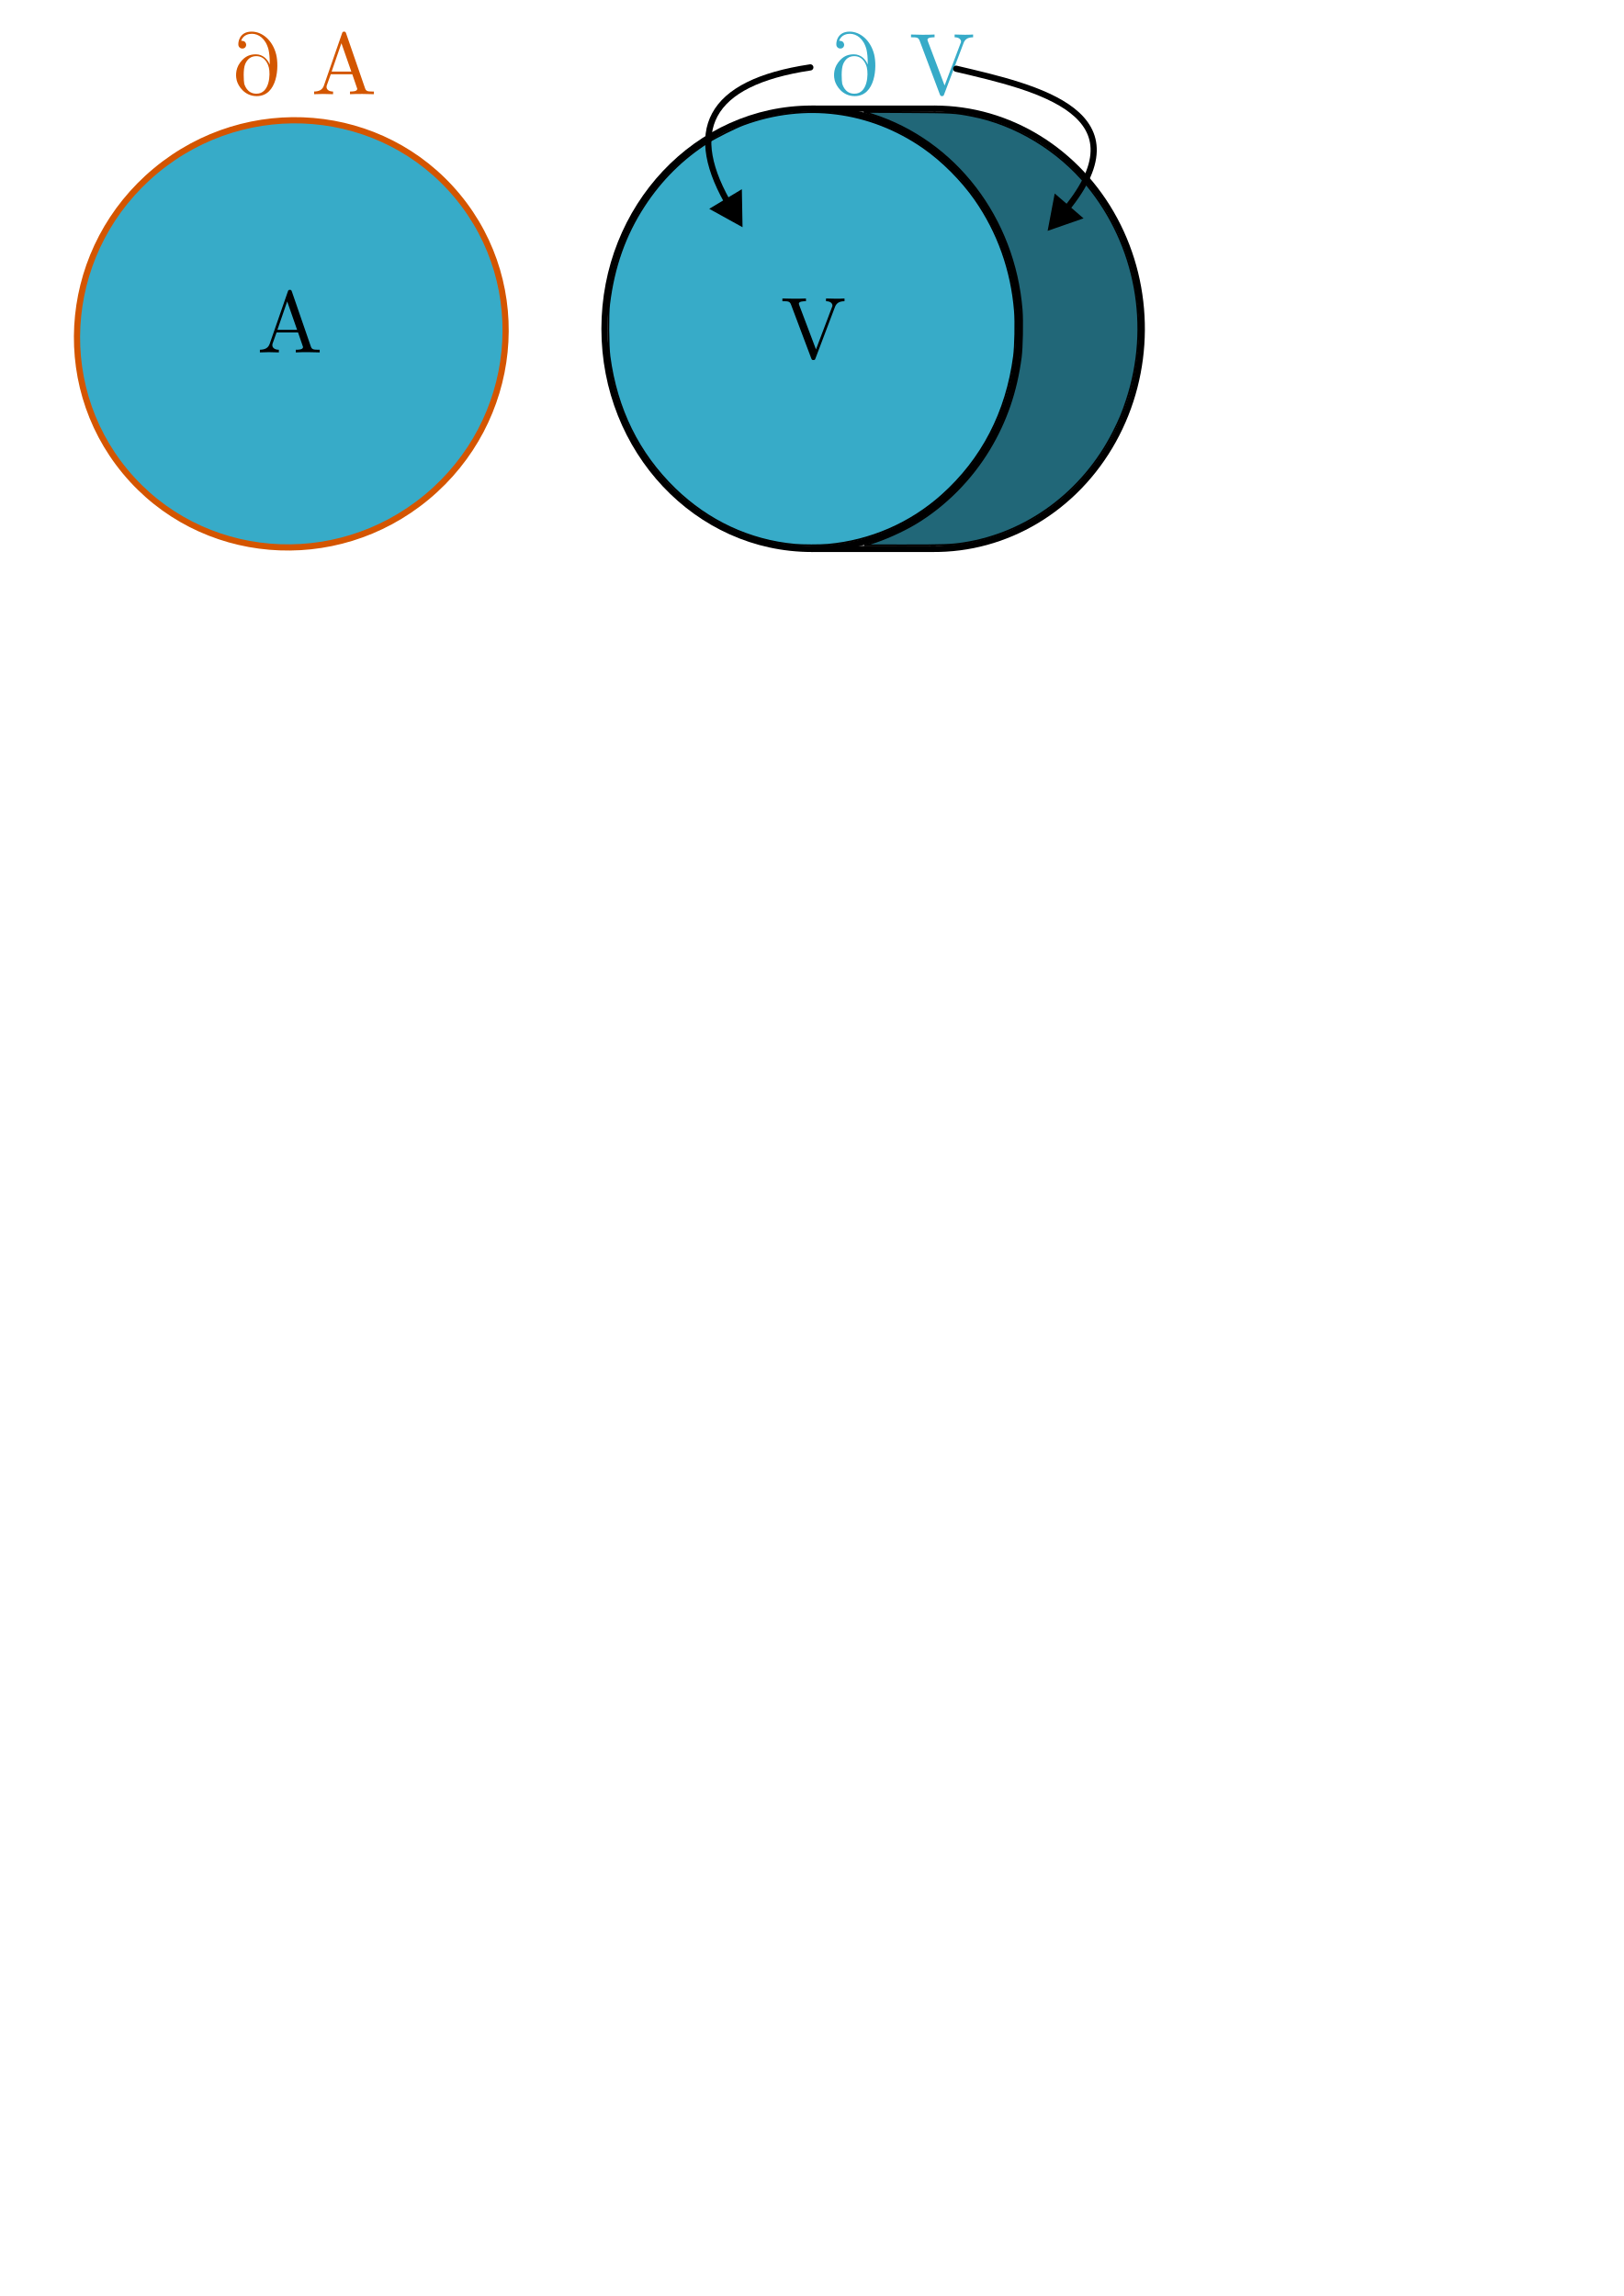
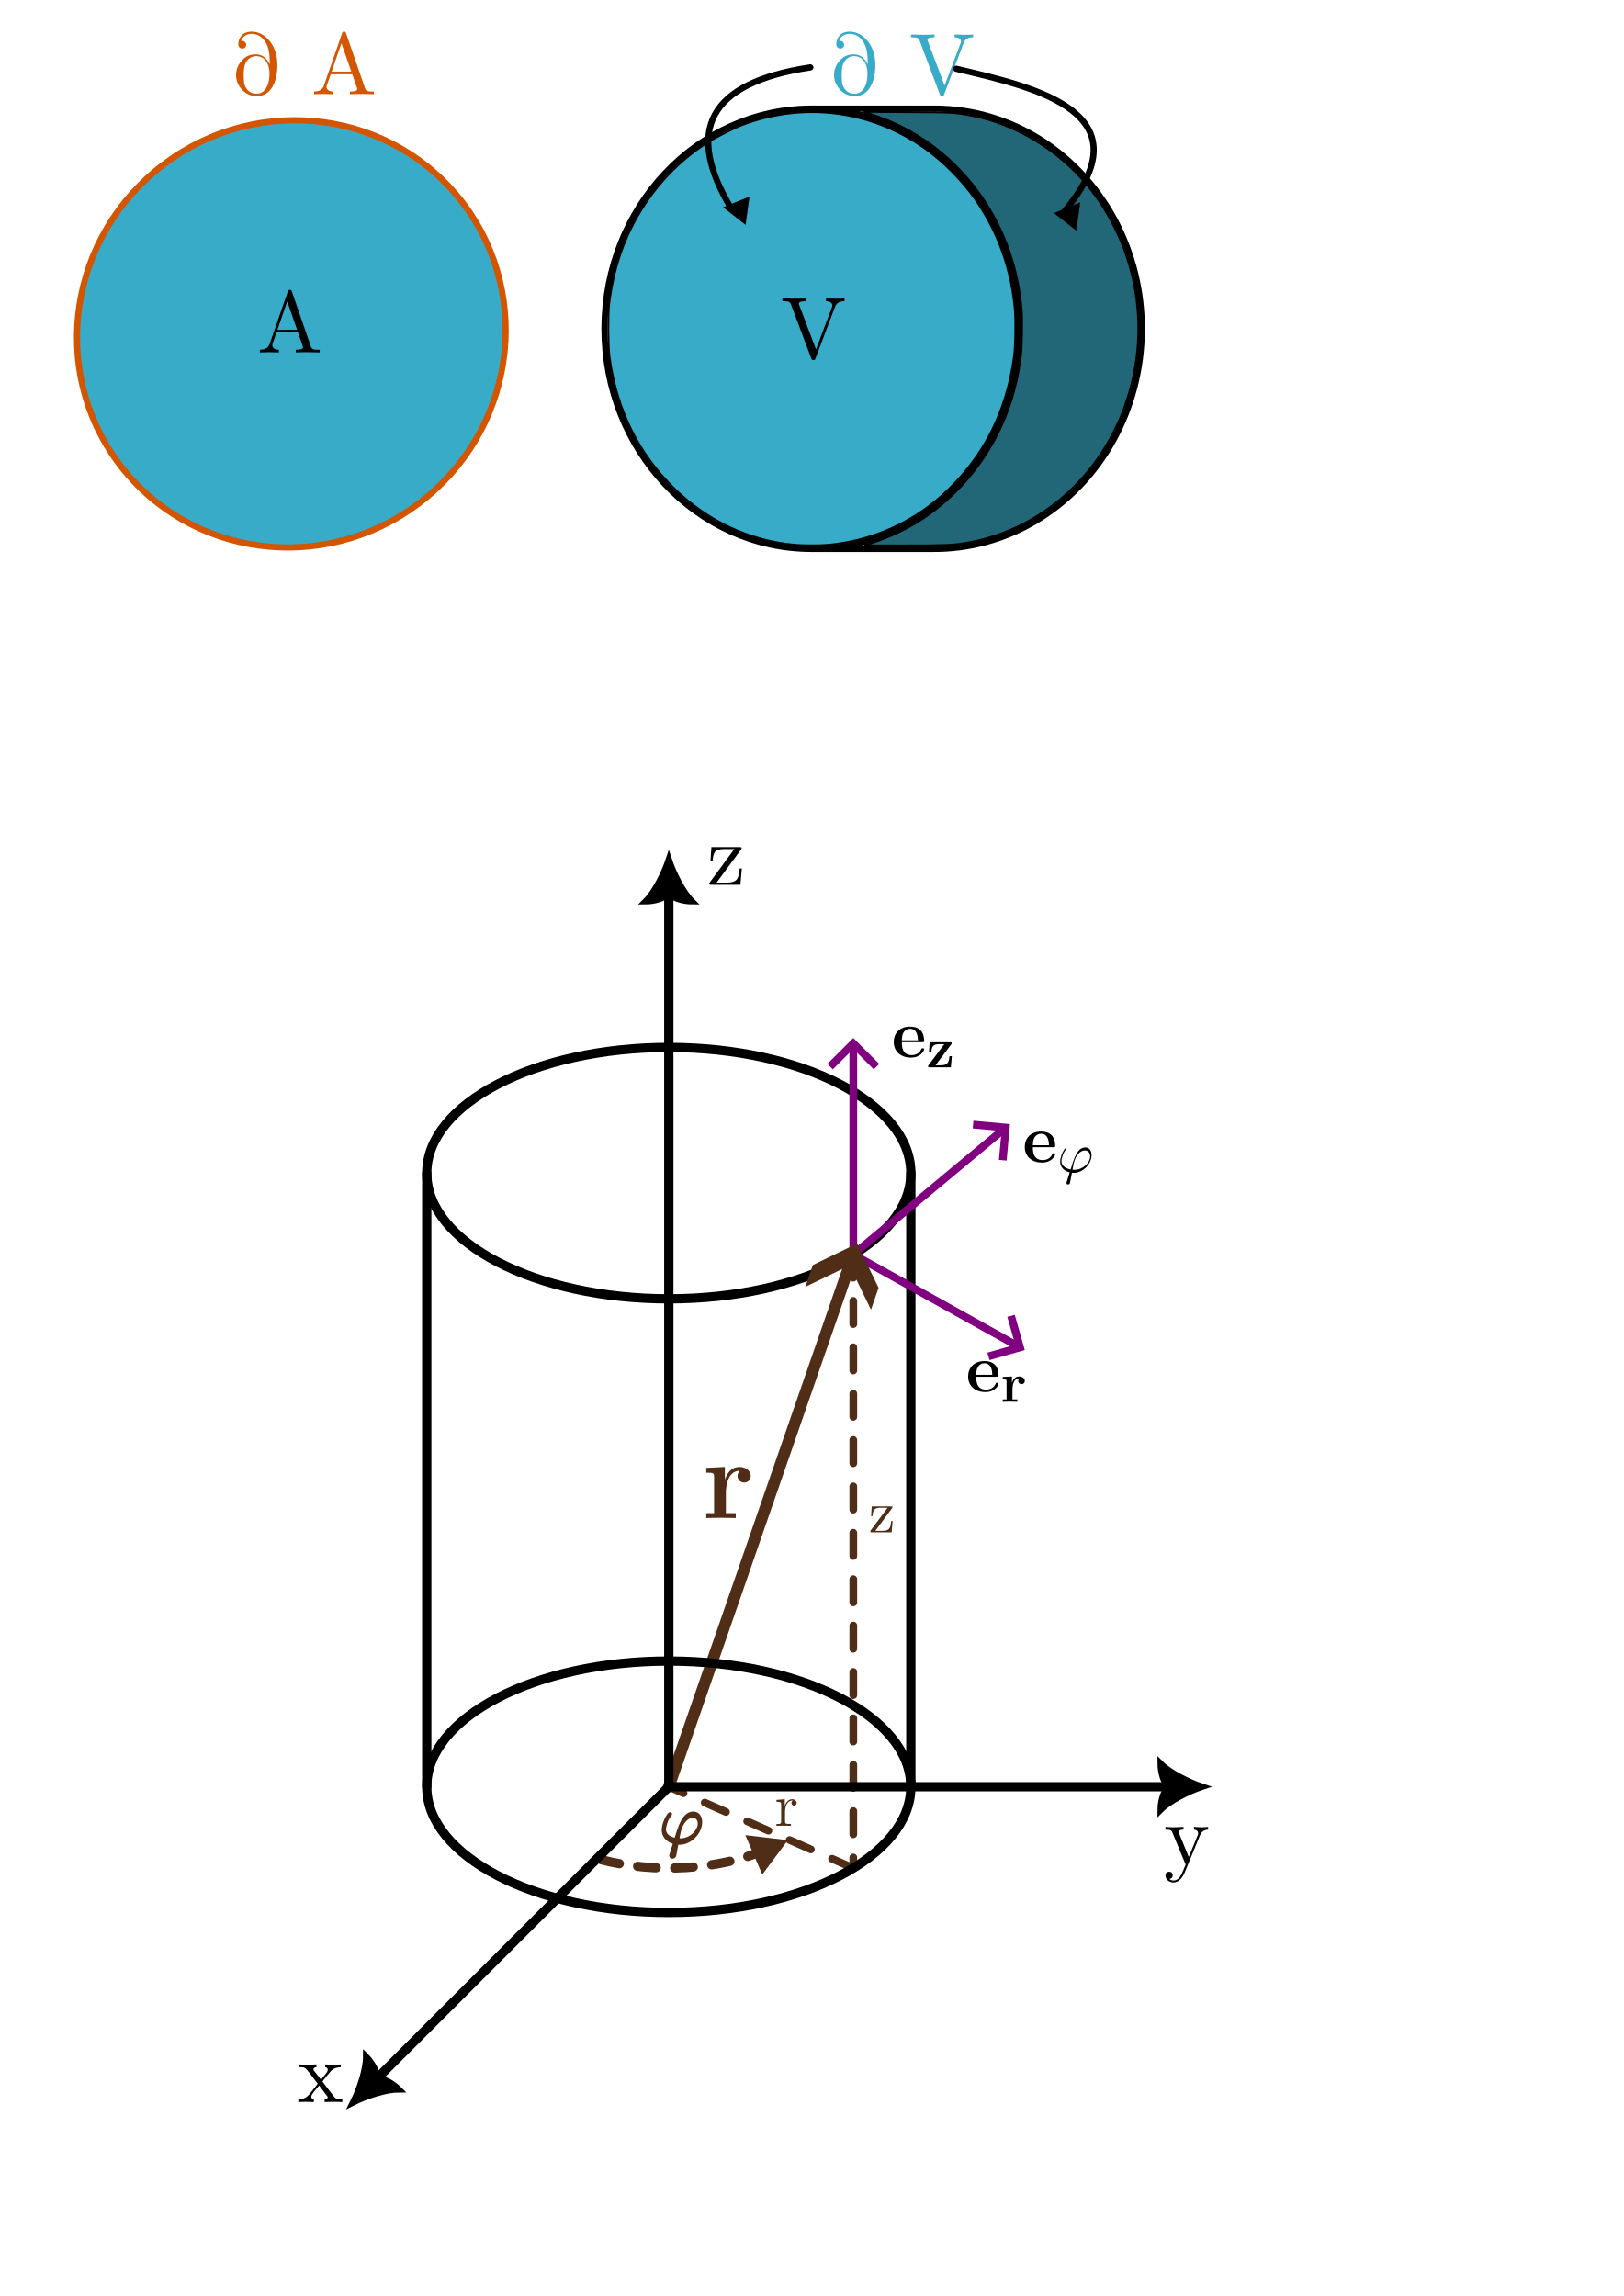
<svg xmlns="http://www.w3.org/2000/svg" width="210mm" height="297mm" viewBox="0 0 210 297" version="1.1" id="svg5">
  <defs id="defs2">
-     <marker style="overflow:visible" id="marker1141" refX="0" refY="0" orient="auto-start-reverse" markerWidth="5.324" markerHeight="6.155" viewBox="0 0 5.324 6.155" preserveAspectRatio="xMidYMid">
+     <marker style="overflow:visible" id="ArrowWide" refX="0" refY="0" orient="auto-start-reverse" markerWidth="1" markerHeight="1" viewBox="0 0 1 1" preserveAspectRatio="xMidYMid">
+       <path style="fill:none;stroke:context-stroke;stroke-width:1;stroke-linecap:butt" d="M 3,-3 0,0 3,3" transform="rotate(180,0.125,0)" id="path1" />
+     </marker>
+     <marker style="overflow:visible" id="ArrowWideHeavy" refX="0" refY="0" orient="auto-start-reverse" markerWidth="1" markerHeight="1" viewBox="0 0 1 1" preserveAspectRatio="xMidYMid">
+       <path style="fill:context-stroke;fill-rule:evenodd;stroke:none" d="m 1,0 -3,3 h -2 l 3,-3 -3,-3 h 2 z" id="path3" />
+     </marker>
+     <marker style="overflow:visible" id="ArrowTriangleStylized" refX="0" refY="0" orient="auto-start-reverse" markerWidth="1" markerHeight="1" viewBox="0 0 1 1" preserveAspectRatio="xMidYMid">
+       <path transform="scale(0.5)" style="fill:context-stroke;fill-rule:evenodd;stroke:context-stroke;stroke-width:1pt" d="m 6,0 c -3,1 -7,3 -9,5 0,0 0,-4 2,-5 -2,-1 -2,-5 -2,-5 2,2 6,4 9,5 z" id="path8" />
+     </marker>
+     <marker style="overflow:visible" id="marker1141" refX="0" refY="0" orient="auto-start-reverse" markerWidth="4" markerHeight="4.624" viewBox="0 0 5.324 6.155" preserveAspectRatio="xMidYMid">
      <path transform="scale(0.5)" style="fill:context-stroke;fill-rule:evenodd;stroke:context-stroke;stroke-width:1pt" d="M 5.77,0 -2.88,5 V -5 Z" id="path1139" />
    </marker>
-     <marker style="overflow:visible" id="TriangleStart" refX="0" refY="0" orient="auto-start-reverse" markerWidth="5.324" markerHeight="6.155" viewBox="0 0 5.324 6.155" preserveAspectRatio="xMidYMid">
-       <path transform="scale(0.5)" style="fill:context-stroke;fill-rule:evenodd;stroke:context-stroke;stroke-width:1pt" d="M 5.77,0 -2.88,5 V -5 Z" id="path135" />
+     <marker style="overflow:visible" id="TriangleStart" refX="0" refY="0" orient="8.00" markerWidth="4" markerHeight="4.624" viewBox="0 0 5.324 6.155" preserveAspectRatio="xMidYMid">
+       <path style="fill:context-stroke;fill-rule:evenodd;stroke:context-stroke;stroke-width:0.5pt" d="m -1.107,0 4.325,2.5 v -5 z" id="path135" />
    </marker>
  </defs>
  <g id="layer1">
+     <path style="fill:none;stroke:#502d16;stroke-width:1;stroke-linecap:round;stroke-dasharray:3, 3;stroke-dashoffset:0" d="m 110.361,162.275 v 79.375" id="path34" />
+     <ellipse style="fill:none;stroke:#000000;stroke-width:1.2;stroke-linecap:round;stroke-dasharray:none" id="path1-96" cx="86.499" cy="151.751" rx="31.305" ry="16.26" />
+     <path style="fill:none;stroke:#502d16;stroke-width:1.2;stroke-linecap:round;stroke-dasharray:2.4,2.4;marker-start:url(#marker1141);stroke-dashoffset:0" id="path1-96-3-2" d="m 98.961,239.299 a 19.799,10.518 0 0 1 -21.2,1.265" />
    <ellipse style="font-variation-settings:normal;opacity:1;vector-effect:none;fill:none;fill-opacity:1;stroke:#000000;stroke-width:0.8;stroke-linecap:round;stroke-linejoin:miter;stroke-miterlimit:4;stroke-dasharray:none;stroke-dashoffset:0;stroke-opacity:1;-inkscape-stroke:none;stop-color:#000000;stop-opacity:1" id="path296" cx="104.989" cy="42.528" rx="26.808" ry="28.476" />
    <ellipse style="font-variation-settings:normal;vector-effect:none;fill:#37abc8;fill-opacity:1;stroke:#d45500;stroke-width:0.8;stroke-linecap:round;stroke-linejoin:miter;stroke-miterlimit:4;stroke-dasharray:none;stroke-dashoffset:0;stroke-opacity:1;-inkscape-stroke:none;marker-start:url(#marker1141);stop-color:#000000" id="path296-7" cx="1.435" cy="57.293" rx="27.909" ry="27.437" transform="rotate(-39.66828)" />
    <path style="font-variation-settings:normal;vector-effect:none;fill:none;fill-opacity:1;stroke:#000000;stroke-width:0.8;stroke-linecap:round;stroke-linejoin:miter;stroke-miterlimit:4;stroke-dasharray:none;stroke-dashoffset:0;stroke-opacity:1;-inkscape-stroke:none;stop-color:#000000" id="path296-0" d="m 120.904,14.052 a 26.808,28.476 0 0 1 23.244,14.364 26.808,28.476 0 0 1 -0.186,28.564 26.808,28.476 0 0 1 -23.428,14.022" />
    <path style="font-variation-settings:normal;opacity:1;vector-effect:none;fill:none;fill-opacity:1;stroke:#000000;stroke-width:0.8;stroke-linecap:round;stroke-linejoin:miter;stroke-miterlimit:4;stroke-dasharray:none;stroke-dashoffset:0;stroke-opacity:1;-inkscape-stroke:none;stop-color:#000000;stop-opacity:1" d="m 104.989,14.052 h 15.875" id="path616" />
    <path style="font-variation-settings:normal;opacity:1;vector-effect:none;fill:none;fill-opacity:1;stroke:#000000;stroke-width:0.8;stroke-linecap:round;stroke-linejoin:miter;stroke-miterlimit:4;stroke-dasharray:none;stroke-dashoffset:0;stroke-opacity:1;-inkscape-stroke:none;stop-color:#000000;stop-opacity:1" d="m 120.864,71.004 h -15.875" id="path618" />
    <path style="font-variation-settings:normal;opacity:1;fill:#37abc8;fill-opacity:1;stroke:#000000;stroke-width:0.238;stroke-linecap:round;stroke-linejoin:miter;stroke-miterlimit:4;stroke-dasharray:none;stroke-dashoffset:0;stroke-opacity:1;stop-color:#000000;stop-opacity:1" d="M 102.749,70.466 C 96.939,69.927 91.564,67.418 87.265,63.238 82.559,58.663 79.731,52.918 78.824,46.092 78.648,44.766 78.622,40.627 78.782,39.327 c 0.594,-4.821 2.038,-8.899 4.482,-12.663 2.21,-3.402 4.979,-6.154 8.336,-8.284 1.009,-0.64 3.537,-1.9 4.581,-2.284 7.901,-2.902 16.35,-1.817 23.26,2.989 2.443,1.699 4.952,4.212 6.686,6.696 2.963,4.244 4.713,9.168 5.141,14.464 0.114,1.416 0.051,4.552 -0.118,5.83 -0.959,7.265 -4.112,13.354 -9.327,18.013 -4.082,3.647 -9.25,5.89 -14.708,6.384 -1.04,0.094 -3.329,0.092 -4.365,-0.005 z" id="path1172" />
    <path style="font-variation-settings:normal;opacity:1;vector-effect:none;fill:#216778;fill-opacity:1;stroke:#000000;stroke-width:0.238;stroke-linecap:round;stroke-linejoin:miter;stroke-miterlimit:4;stroke-dasharray:none;stroke-dashoffset:0;stroke-opacity:1;-inkscape-stroke:none;stop-color:#000000;stop-opacity:1" d="m 112.581,70.307 c 1.771,-0.535 4.132,-1.592 5.82,-2.606 3.836,-2.303 7.216,-5.713 9.579,-9.662 2.149,-3.591 3.449,-7.394 4.036,-11.807 0.167,-1.256 0.233,-4.71 0.117,-6.147 -0.957,-11.863 -8.59,-21.828 -19.355,-25.273 l -1.062,-0.34 5.584,0.029 c 6.002,0.031 6.178,0.041 8.459,0.486 5.612,1.094 11.133,4.436 14.872,9.002 6.337,7.739 8.26,18.198 5.106,27.765 -0.544,1.65 -0.919,2.549 -1.741,4.169 -3.917,7.725 -11.16,13.087 -19.382,14.35 -1.58,0.243 -2.596,0.279 -7.669,0.275 l -5.152,-0.004 0.787,-0.238 z" id="path1174" />
    <text xml:space="preserve" style="font-size:11.289px;font-family:'Cambria Math';-inkscape-font-specification:'Cambria Math, Normal';font-variation-settings:normal;opacity:1;fill:#37abc8;fill-opacity:1;stroke:none;stroke-width:0.8;stroke-linecap:round;stroke-linejoin:miter;stroke-miterlimit:4;stroke-dasharray:none;stroke-dashoffset:0;stroke-opacity:1;stop-color:#000000;stop-opacity:1" x="107.243" y="12.185" id="text3553">
      <tspan id="tspan3551" style="fill:#37abc8;fill-opacity:1;stroke:none;stroke-width:0.8" x="107.243" y="12.185" dx="0 0 -1.73">∂ V</tspan>
    </text>
    <text xml:space="preserve" style="font-size:11.289px;font-family:'Cambria Math';-inkscape-font-specification:'Cambria Math, Normal';font-variation-settings:normal;fill:#000000;fill-opacity:1;stroke:none;stroke-width:0.3;stroke-linecap:round;stroke-linejoin:miter;stroke-miterlimit:4;stroke-dasharray:none;stroke-dashoffset:0;stroke-opacity:1;stop-color:#000000" x="33.255" y="45.586" id="text3553-7">
      <tspan id="tspan3551-1" style="fill:#000000;fill-opacity:1;stroke:none;stroke-width:0.3;stroke-dasharray:none" x="33.255" y="45.586">A</tspan>
    </text>
    <text xml:space="preserve" style="font-size:11.289px;font-family:'Cambria Math';-inkscape-font-specification:'Cambria Math, Normal';font-variation-settings:normal;fill:#000000;fill-opacity:1;stroke:none;stroke-width:0.3;stroke-linecap:round;stroke-linejoin:miter;stroke-miterlimit:4;stroke-dasharray:none;stroke-dashoffset:0;stroke-opacity:1;stop-color:#000000" x="100.972" y="46.326" id="text3553-7-6">
      <tspan id="tspan3551-1-9" style="fill:#000000;fill-opacity:1;stroke:none;stroke-width:0.3;stroke-dasharray:none" x="100.972" y="46.326">V</tspan>
    </text>
    <path style="font-variation-settings:normal;opacity:1;fill:none;fill-opacity:1;stroke:#000000;stroke-width:0.8;stroke-linecap:round;stroke-linejoin:miter;stroke-miterlimit:4;stroke-dasharray:none;stroke-dashoffset:0;stroke-opacity:1;marker-end:url(#TriangleStart);stop-color:#000000;stop-opacity:1" d="M 104.803,8.717 C 91.542,10.706 88.553,16.962 94.57,26.959" id="path3659" />
    <path style="font-variation-settings:normal;opacity:1;fill:none;fill-opacity:1;stroke:#000000;stroke-width:0.8;stroke-linecap:round;stroke-linejoin:miter;stroke-miterlimit:4;stroke-dasharray:none;stroke-dashoffset:0;stroke-opacity:1;marker-end:url(#TriangleStart);stop-color:#000000;stop-opacity:1" d="m 123.667,8.891 c 10.455,2.455 24.981,5.709 13.682,18.82" id="path3661" />
    <text xml:space="preserve" style="font-size:11.289px;font-family:'Cambria Math';-inkscape-font-specification:'Cambria Math, Normal';font-variation-settings:normal;fill:#d35600;fill-opacity:1;stroke:none;stroke-width:0.8;stroke-linecap:round;stroke-linejoin:miter;stroke-miterlimit:4;stroke-dasharray:none;stroke-dashoffset:0;stroke-opacity:1;stop-color:#000000" x="29.902" y="12.185" id="text3553-1">
      <tspan id="tspan3551-0" style="fill:#d35600;fill-opacity:1;stroke:none;stroke-width:0.8" x="29.902" y="12.185" dx="0 0 -2.36">∂ A</tspan>
    </text>
+     <path style="fill:none;stroke:#000000;stroke-width:1.2;stroke-linecap:round;stroke-dasharray:none" d="M 55.194,231.126 V 151.751" id="path4" />
+     <path style="fill:none;stroke:#000000;stroke-width:1.2;stroke-linecap:round;stroke-dasharray:none" d="m 117.803,151.751 v 79.375" id="path5" />
+     <text xml:space="preserve" style="font-size:11.289px;font-family:'Cambria Math';-inkscape-font-specification:'Cambria Math, Normal';fill:none;stroke:#000000;stroke-width:1.2;stroke-linecap:round" x="-113.105" y="116.724" id="text2">
+       <tspan id="tspan2" style="stroke-width:1.2" x="-113.105" y="116.724" />
+     </text>
+     <g transform="translate(85.75899,234.5106)" id="g11" style="stroke:#502d16;fill:#502d16">
+       <g fill="#000000" fill-opacity="1" id="g2" transform="matrix(0.352778,0,0,0.352778,-1.13303,-0.614936)" style="stroke:#502d16;fill:#502d16">
+         <g id="use1" transform="translate(1.993,12.665)" style="stroke:#502d16;fill:#502d16">
+           <path d="m 7.453,-1.094 c -0.422,0 -0.781,0 -0.781,-0.125 0,-0.047 0.422,-2.375 0.562,-2.922 C 8.031,-7.312 9.906,-9.594 12.062,-9.594 c 1.609,0 2.359,1.219 2.359,2.578 0,2.828 -3.172,5.922 -6.969,5.922 z m -1.062,1.297 C 6.547,0.219 6.797,0.25 7.234,0.25 c 4.062,0 7.812,-3.922 7.812,-7.828 0,-1.516 -0.672,-3.344 -2.75,-3.344 -3.578,0 -5.078,5.031 -6.469,9.688 -2.859,-0.547 -4.047,-2.062 -4.047,-3.719 0,-0.672 0.516,-3.328 1.953,-5.109 0.281,-0.328 0.281,-0.375 0.281,-0.422 0,-0.203 -0.203,-0.203 -0.25,-0.203 -0.672,0 -2.547,3.625 -2.547,5.984 0,2.766 2.172,4.281 4.188,4.734 l -1.297,4.188 c -0.125,0.359 -0.125,0.422 -0.125,0.516 0,0.594 0.594,0.625 0.656,0.625 C 4.875,5.359 5.328,5.25 5.531,4.766 5.594,4.531 6.297,0.688 6.391,0.203 Z m 0,0" id="path2" style="stroke:#502d16;fill:#502d16" />
+         </g>
+       </g>
+     </g>
+     <text xml:space="preserve" style="font-size:11.289px;font-family:'Cambria Math';-inkscape-font-specification:'Cambria Math, Normal';fill:#000000;stroke:none;stroke-width:1.2;stroke-linecap:round" x="38.45" y="271.916" id="text11">
+       <tspan id="tspan11" style="fill:#000000;stroke:none;stroke-width:1.2" x="38.45" y="271.916">x</tspan>
+     </text>
+     <text xml:space="preserve" style="font-size:11.289px;font-family:'Cambria Math';-inkscape-font-specification:'Cambria Math, Normal';fill:#000000;stroke:none;stroke-width:1.2;stroke-linecap:round" x="150.516" y="241.195" id="text11-0">
+       <tspan id="tspan11-0" style="fill:#000000;stroke:none;stroke-width:1.2" x="150.516" y="241.195">y</tspan>
+     </text>
+     <text xml:space="preserve" style="font-size:7.761px;font-family:'Cambria Math';-inkscape-font-specification:'Cambria Math, Normal';fill:#000000;stroke:none;stroke-width:1.2;stroke-linecap:round" x="100.204" y="236.178" id="text11-0-4">
+       <tspan id="tspan11-0-2" style="font-size:7.761px;fill:#502d16;stroke:none;stroke-width:1.2" x="100.204" y="236.178">r</tspan>
+     </text>
+     <text xml:space="preserve" style="font-size:7.761px;font-family:'Cambria Math';-inkscape-font-specification:'Cambria Math, Normal';fill:#000000;stroke:none;stroke-width:1.2;stroke-linecap:round" x="112.335" y="198.211" id="text11-0-4-5">
+       <tspan id="tspan11-0-2-7" style="font-size:7.761px;fill:#502d16;stroke:none;stroke-width:1.2" x="112.335" y="198.211">z</tspan>
+     </text>
+     <text xml:space="preserve" style="font-size:11.289px;font-family:'Cambria Math';-inkscape-font-specification:'Cambria Math, Normal';fill:#000000;stroke:none;stroke-width:1.2;stroke-linecap:round" x="91.413" y="114.452" id="text11-0-6">
+       <tspan id="tspan11-0-8" style="fill:#000000;stroke:none;stroke-width:1.2" x="91.413" y="114.452">z</tspan>
+     </text>
+     <g id="g33" transform="translate(-6.15501,5.37334)">
+       <path style="fill:none;stroke:#800080;stroke-width:1;stroke-linecap:round;stroke-dasharray:none;marker-start:url(#ArrowWide)" d="m 137.857,168.798 -21.341,-11.896" id="path13" />
+       <path style="fill:none;stroke:#800080;stroke-width:1;stroke-linecap:round;stroke-dasharray:none;marker-end:url(#ArrowWide)" d="m 116.516,156.902 19.524,-16.261" id="path15" />
+       <path style="fill:none;stroke:#800080;stroke-width:1;stroke-linecap:round;stroke-dasharray:none;marker-end:url(#ArrowWide)" d="M 116.516,156.902 V 129.851" id="path16" />
+       <g transform="translate(138.6932,140.9973)" id="g26">
+         <g fill="#000000" fill-opacity="1" id="g23" transform="matrix(0.352778,0,0,0.352778,-0.973182,-0.63156)">
+           <g id="g22" transform="translate(1.993,13.009)">
+             <path d="m 11.203,-5.484 c 0.562,0 0.719,0 0.719,-0.609 0,-0.75 -0.172,-2.609 -1.312,-3.766 -1.047,-1.047 -2.438,-1.359 -3.875,-1.359 -3.859,0 -5.969,2.516 -5.969,5.641 0,3.469 2.562,5.734 6.297,5.734 3.734,0 4.859,-2.641 4.859,-3.062 0,-0.359 -0.375,-0.359 -0.516,-0.359 -0.406,0 -0.422,0.062 -0.578,0.391 -0.641,1.609 -2.281,2.125 -3.469,2.125 -3.594,0 -3.625,-3.344 -3.625,-4.734 z M 3.734,-6.188 c 0.062,-1.031 0.078,-1.984 0.609,-2.875 0.469,-0.797 1.328,-1.344 2.391,-1.344 2.656,0 2.875,2.969 2.906,4.219 z m 0,0" id="path22" />
+           </g>
+         </g>
+         <g fill="#000000" fill-opacity="1" id="g25" transform="matrix(0.352778,0,0,0.352778,-0.973182,-0.63156)">
+           <g id="g24" transform="translate(14.716,16.727)">
+             <path d="m 6.219,-0.906 c -0.359,0 -0.656,0 -0.656,-0.109 0,-0.031 0.344,-1.984 0.469,-2.438 C 6.688,-6.094 8.266,-8 10.062,-8 c 1.344,0 1.953,1.016 1.953,2.156 0,2.359 -2.641,4.938 -5.797,4.938 z M 5.328,0.172 c 0.125,0.016 0.328,0.031 0.703,0.031 3.391,0 6.5,-3.266 6.5,-6.531 0,-1.25 -0.547,-2.781 -2.281,-2.781 -2.984,0 -4.234,4.188 -5.391,8.078 -2.375,-0.453 -3.375,-1.719 -3.375,-3.094 0,-0.562 0.438,-2.781 1.641,-4.266 0.219,-0.266 0.219,-0.312 0.219,-0.344 0,-0.172 -0.156,-0.172 -0.203,-0.172 -0.562,0 -2.125,3.016 -2.125,4.984 0,2.312 1.812,3.578 3.484,3.938 l -1.078,3.5 c -0.094,0.312 -0.094,0.344 -0.094,0.438 0,0.484 0.5,0.516 0.531,0.516 0.203,0 0.578,-0.094 0.75,-0.5 C 4.672,3.781 5.25,0.578 5.328,0.172 Z m 0,0" id="path23" />
+           </g>
+         </g>
+       </g>
+       <g transform="translate(131.3661,170.6889)" id="g27">
+         <g fill="#000000" fill-opacity="1" id="g3" transform="matrix(0.352778,0,0,0.352778,-0.973182,-0.63156)">
+           <g id="use2" transform="translate(1.993,13.009)">
+             <path d="m 11.203,-5.484 c 0.562,0 0.719,0 0.719,-0.609 0,-0.75 -0.172,-2.609 -1.312,-3.766 -1.047,-1.047 -2.438,-1.359 -3.875,-1.359 -3.859,0 -5.969,2.516 -5.969,5.641 0,3.469 2.562,5.734 6.297,5.734 3.734,0 4.859,-2.641 4.859,-3.062 0,-0.359 -0.375,-0.359 -0.516,-0.359 -0.406,0 -0.422,0.062 -0.578,0.391 -0.641,1.609 -2.281,2.125 -3.469,2.125 -3.594,0 -3.625,-3.344 -3.625,-4.734 z M 3.734,-6.188 c 0.062,-1.031 0.078,-1.984 0.609,-2.875 0.469,-0.797 1.328,-1.344 2.391,-1.344 2.656,0 2.875,2.969 2.906,4.219 z m 0,0" id="path26" />
+           </g>
+         </g>
+         <g fill="#000000" fill-opacity="1" id="g4" transform="matrix(0.352778,0,0,0.352778,-0.973182,-0.63156)">
+           <g id="use3" transform="translate(14.716,16.727)">
+             <path d="m 4.297,-4.641 c 0,-0.688 0.141,-3.969 2.562,-3.969 -0.297,0.219 -0.438,0.578 -0.438,0.953 0,0.844 0.688,1.188 1.203,1.188 0.516,0 1.188,-0.344 1.188,-1.188 C 8.812,-8.719 7.75,-9.297 6.75,-9.297 5.125,-9.297 4.422,-7.875 4.125,-7 H 4.109 V -9.297 L 0.719,-9.125 v 0.891 c 1.281,0 1.422,0 1.422,0.797 v 6.547 H 0.719 V 0 C 1.203,-0.047 2.75,-0.047 3.328,-0.047 c 0.594,0 2.266,0 2.766,0.047 V -0.891 H 4.297 Z m 0,0" id="path27" />
+           </g>
+         </g>
+       </g>
+       <g transform="translate(121.7463,127.4187)" id="g32">
+         <g fill="#000000" fill-opacity="1" id="g29" transform="matrix(0.352778,0,0,0.352778,-0.973182,-0.63156)">
+           <g id="g28" transform="translate(1.993,13.009)">
+             <path d="m 11.203,-5.484 c 0.562,0 0.719,0 0.719,-0.609 0,-0.75 -0.172,-2.609 -1.312,-3.766 -1.047,-1.047 -2.438,-1.359 -3.875,-1.359 -3.859,0 -5.969,2.516 -5.969,5.641 0,3.469 2.562,5.734 6.297,5.734 3.734,0 4.859,-2.641 4.859,-3.062 0,-0.359 -0.375,-0.359 -0.516,-0.359 -0.406,0 -0.422,0.062 -0.578,0.391 -0.641,1.609 -2.281,2.125 -3.469,2.125 -3.594,0 -3.625,-3.344 -3.625,-4.734 z M 3.734,-6.188 c 0.062,-1.031 0.078,-1.984 0.609,-2.875 0.469,-0.797 1.328,-1.344 2.391,-1.344 2.656,0 2.875,2.969 2.906,4.219 z m 0,0" id="path28" />
+           </g>
+         </g>
+         <g fill="#000000" fill-opacity="1" id="g31" transform="matrix(0.352778,0,0,0.352778,-0.973182,-0.63156)">
+           <g id="g30" transform="translate(14.716,16.727)">
+             <path d="m 9.094,-8.391 c 0.188,-0.219 0.188,-0.266 0.188,-0.391 0,-0.391 -0.219,-0.391 -0.609,-0.391 H 1.203 L 0.969,-5.625 h 0.875 c 0.125,-1.953 0.578,-2.859 2.859,-2.859 H 6.562 l -5.734,7.656 C 0.641,-0.594 0.641,-0.562 0.641,-0.406 0.641,0 0.828,0 1.234,0 h 7.75 L 9.344,-4.094 h -0.875 C 8.297,-1.906 7.844,-0.75 5.25,-0.75 H 3.359 Z m 0,0" id="path29" />
+           </g>
+         </g>
+       </g>
+     </g>
+     <path style="fill:#554400;stroke:#502d16;stroke-width:1;stroke-linecap:round;stroke-dasharray:3, 3;stroke-dashoffset:0" d="M 110.361,241.651 86.499,231.126" id="path35" />
+     <path style="fill:none;stroke:#502d16;stroke-width:1.5;stroke-linecap:round;stroke-dasharray:none;marker-end:url(#ArrowWideHeavy)" d="M 86.499,231.126 110.361,162.275" id="path12" />
+     <g id="g12" transform="translate(213.1253,122.3579)">
+       <path style="fill:none;stroke:#000000;stroke-width:1.2;stroke-linecap:round;stroke-dasharray:none;marker-end:url(#ArrowTriangleStylized)" d="m -126.626,108.768 -38.299,38.299" id="path6" />
+       <path style="fill:none;stroke:#000000;stroke-width:1.2;stroke-linecap:round;stroke-dasharray:none;marker-end:url(#ArrowTriangleStylized)" d="m -126.626,108.768 h 65.396" id="path7" />
+       <path style="fill:none;stroke:#000000;stroke-width:1.2;stroke-linecap:round;stroke-dasharray:none;marker-end:url(#ArrowTriangleStylized)" d="M -126.626,108.768 V -7.564" id="path9" />
+     </g>
+     <ellipse style="fill:none;stroke:#000000;stroke-width:1.2;stroke-linecap:round;stroke-dasharray:none" id="path1-96-3" cx="86.499" cy="231.126" rx="31.305" ry="16.26" />
+     <g transform="matrix(1.679494,0,0,1.679494,91.34628,189.7573)" id="g39" style="fill:#502d16">
+       <g fill="#000000" fill-opacity="1" id="g38" transform="matrix(0.352778,0,0,0.352778,-1.01177,-0.653256)" style="fill:#502d16">
+         <g id="g37" transform="translate(1.993,13.008)" style="fill:#502d16">
+           <path d="m 5.156,-5.578 c 0,-0.812 0.172,-4.75 3.078,-4.75 -0.359,0.266 -0.531,0.688 -0.531,1.141 0,1.016 0.828,1.438 1.438,1.438 0.625,0 1.438,-0.422 1.438,-1.438 0,-1.266 -1.281,-1.969 -2.469,-1.969 -1.969,0 -2.812,1.719 -3.156,2.75 H 4.938 v -2.75 l -4.062,0.203 v 1.062 c 1.531,0 1.703,0 1.703,0.969 V -1.062 H 0.875 V 0 c 0.562,-0.047 2.422,-0.047 3.109,-0.047 0.719,0 2.734,0 3.328,0.047 V -1.062 H 5.156 Z m 0,0" id="path37" style="fill:#502d16" />
+         </g>
+       </g>
+     </g>
  </g>
</svg>
